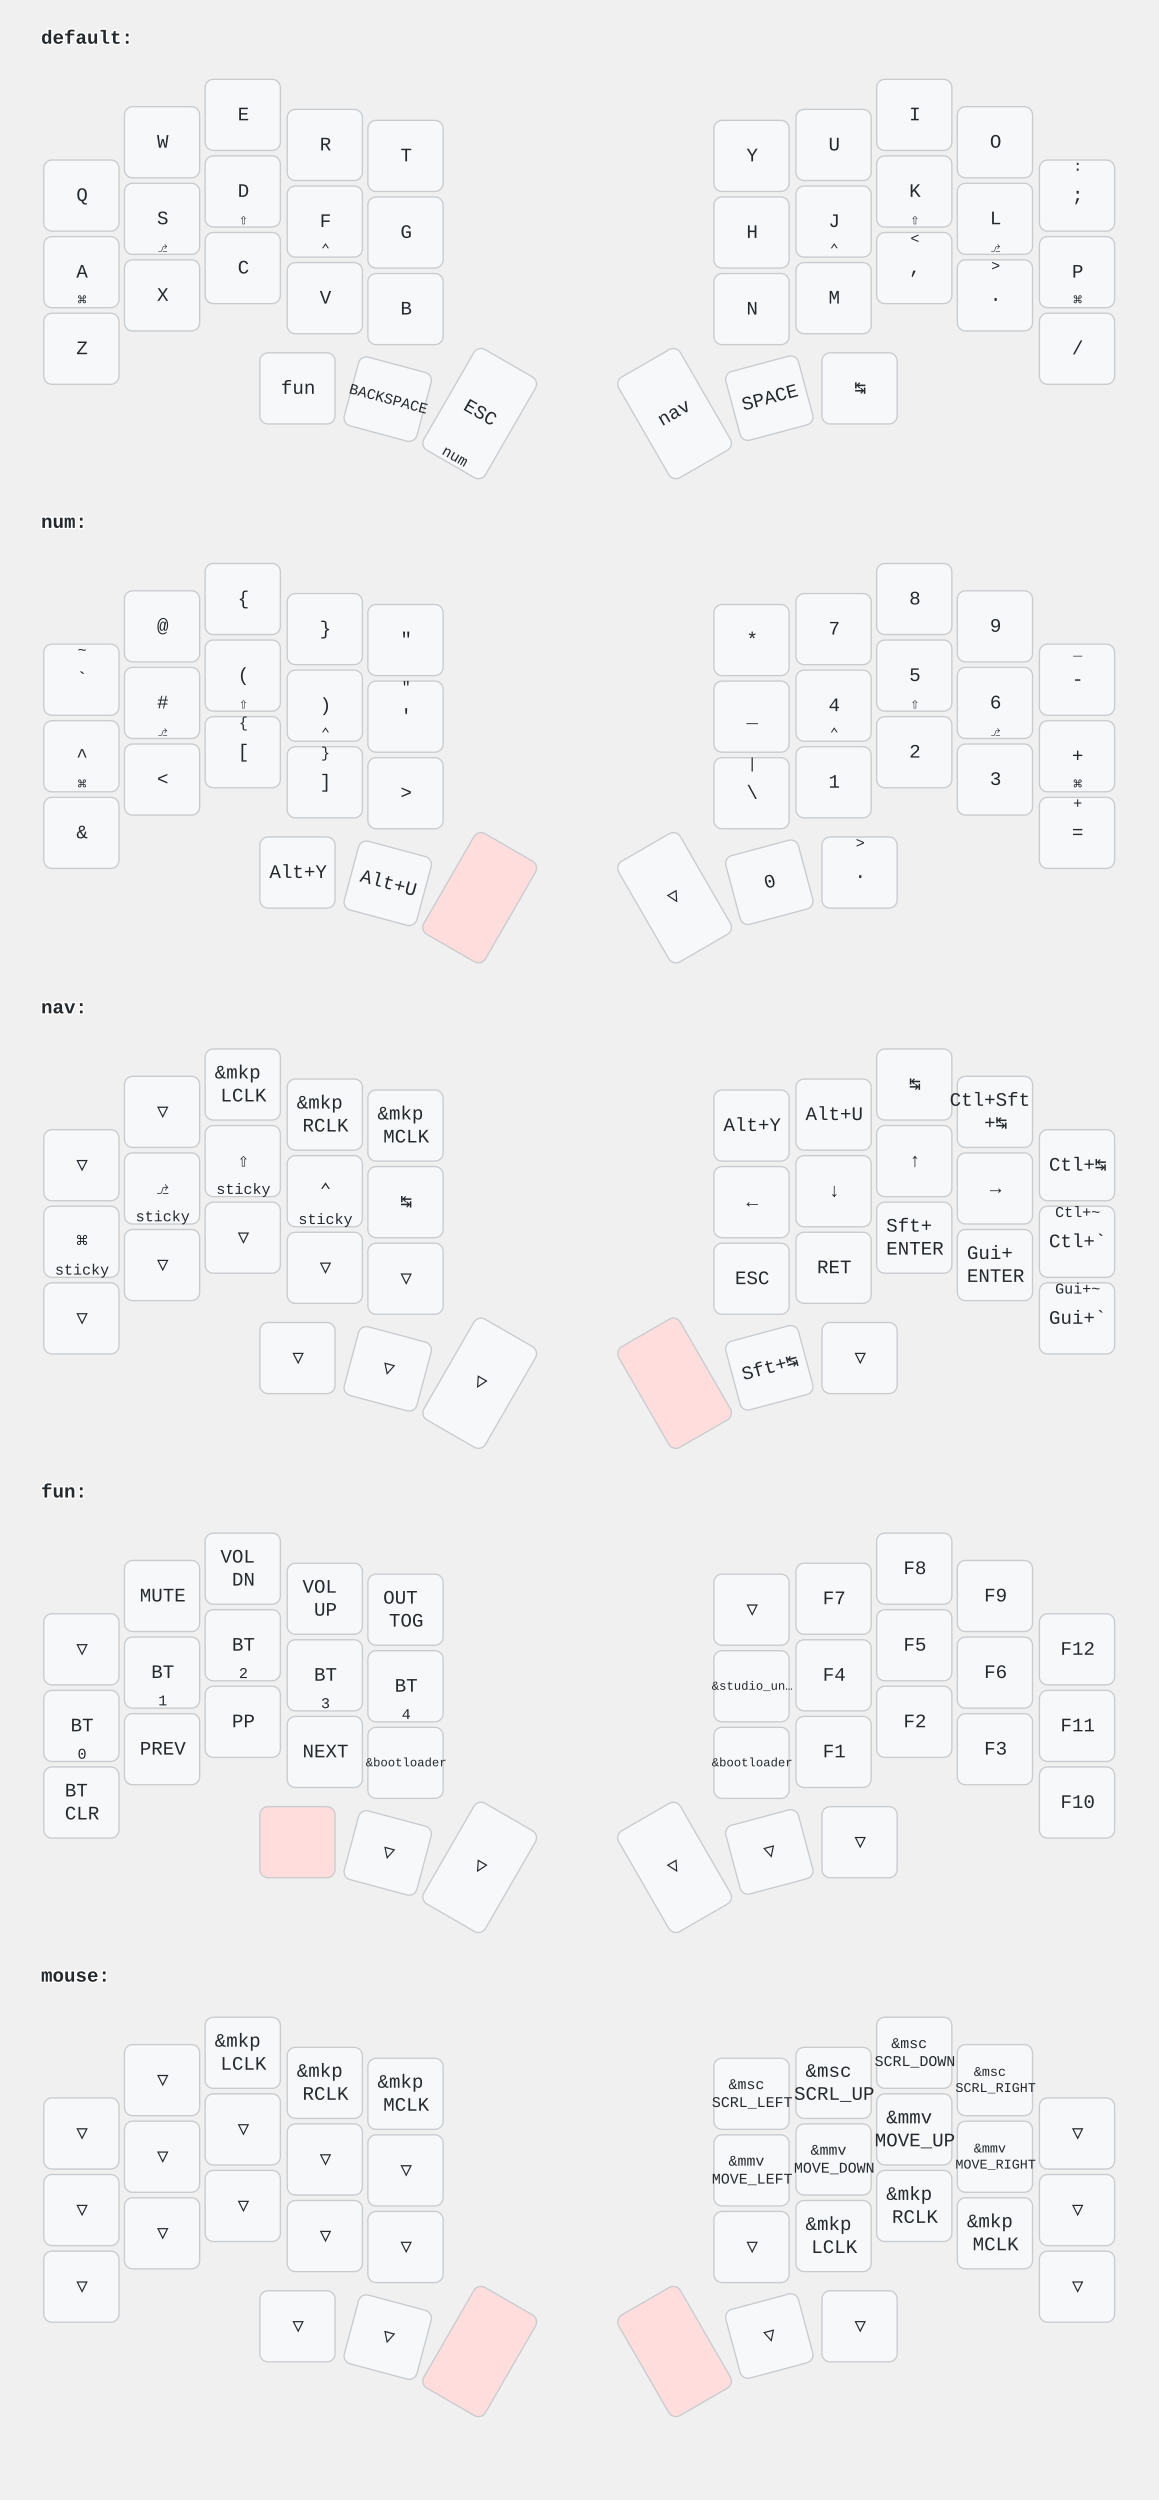
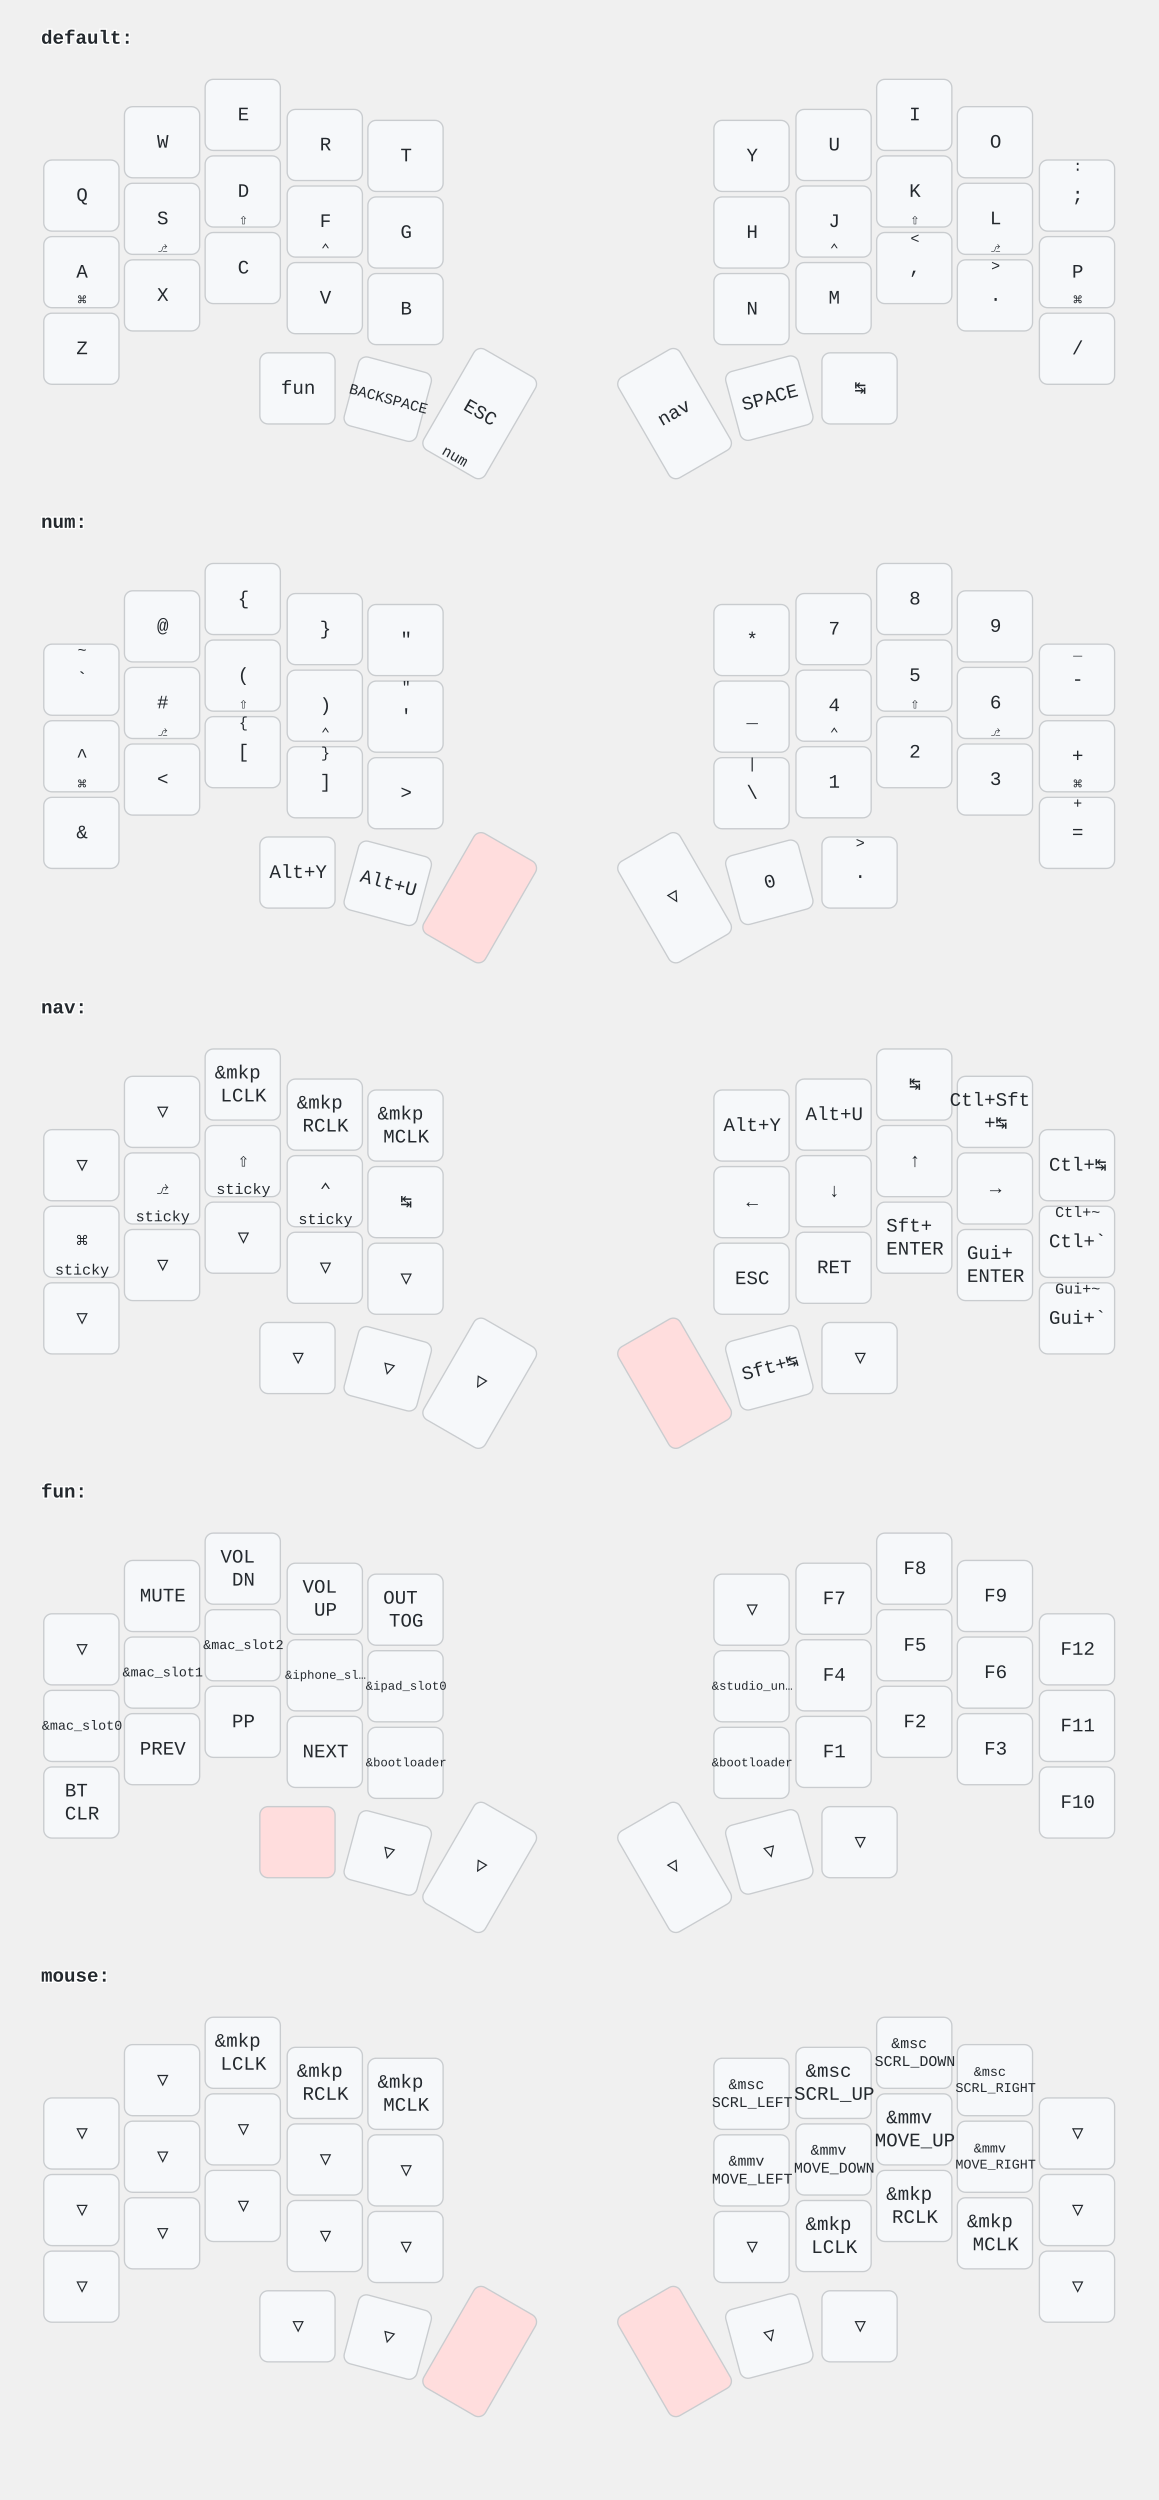
<svg xmlns="http://www.w3.org/2000/svg" width="847" height="1828" viewBox="0 0 847 1828" class="keymap">
  <style>/* font and background color specifications */
svg {
    font-family: SFMono-Regular,Consolas,Liberation Mono,Menlo,monospace;
    font-size: 14px;
    font-kerning: normal;
    text-rendering: optimizeLegibility;
    fill: #24292e;
}

/* default key styling */
rect {
    fill: #f6f8fa;
    stroke: #c9cccf;
    stroke-width: 1;
}

/* color accent for combo boxes */
rect.combo {
    fill: #cdf;
}

/* color accent for held keys */
rect.held, rect.combo.held {
    fill: #fdd;
}

/* color accent for ghost (optional) keys */
rect.ghost, rect.combo.ghost {
    fill: #ddd;
}

text {
    text-anchor: middle;
    dominant-baseline: middle;
}

/* styling for layer labels */
text.label {
    font-weight: bold;
    text-anchor: start;
    stroke: white;
    stroke-width: 2;
    paint-order: stroke;
}

/* styling for combo tap, and key hold/shifted label text */
text.combo, text.hold, text.shifted {
    font-size: 11px;
}

text.hold {
    text-anchor: middle;
    dominant-baseline: auto;
}

text.shifted {
    text-anchor: middle;
    dominant-baseline: hanging;
}

/* styling for hold/shifted label text in combo box */
text.combo.hold, text.combo.shifted {
    font-size: 8px;
}

/* styling for combo dendrons */
path {
    stroke-width: 1;
    stroke: gray;
    fill: none;
}
</style>
  <g transform="translate(30, 0)" class="layer-default">
    <text x="0" y="28" class="label" id="default">default:</text>
    <g transform="translate(0, 56)">
      <g transform="translate(30, 87)" class="key keypos-0">
        <rect rx="6" ry="6" x="-28" y="-26" width="55" height="52" class="key" />
        <text x="0" y="0" class="key tap">Q</text>
      </g>
      <g transform="translate(89, 48)" class="key keypos-1">
        <rect rx="6" ry="6" x="-28" y="-26" width="55" height="52" class="key" />
        <text x="0" y="0" class="key tap">W</text>
      </g>
      <g transform="translate(148, 28)" class="key keypos-2">
        <rect rx="6" ry="6" x="-28" y="-26" width="55" height="52" class="key" />
        <text x="0" y="0" class="key tap">E</text>
      </g>
      <g transform="translate(208, 50)" class="key keypos-3">
        <rect rx="6" ry="6" x="-28" y="-26" width="55" height="52" class="key" />
        <text x="0" y="0" class="key tap">R</text>
      </g>
      <g transform="translate(267, 58)" class="key keypos-4">
        <rect rx="6" ry="6" x="-28" y="-26" width="55" height="52" class="key" />
        <text x="0" y="0" class="key tap">T</text>
      </g>
      <g transform="translate(520, 58)" class="key keypos-5">
        <rect rx="6" ry="6" x="-28" y="-26" width="55" height="52" class="key" />
        <text x="0" y="0" class="key tap">Y</text>
      </g>
      <g transform="translate(580, 50)" class="key keypos-6">
        <rect rx="6" ry="6" x="-28" y="-26" width="55" height="52" class="key" />
        <text x="0" y="0" class="key tap">U</text>
      </g>
      <g transform="translate(639, 28)" class="key keypos-7">
        <rect rx="6" ry="6" x="-28" y="-26" width="55" height="52" class="key" />
        <text x="0" y="0" class="key tap">I</text>
      </g>
      <g transform="translate(698, 48)" class="key keypos-8">
        <rect rx="6" ry="6" x="-28" y="-26" width="55" height="52" class="key" />
        <text x="0" y="0" class="key tap">O</text>
      </g>
      <g transform="translate(758, 87)" class="key keypos-9">
        <rect rx="6" ry="6" x="-28" y="-26" width="55" height="52" class="key" />
        <text x="0" y="0" class="key tap">;</text>
        <text x="0" y="-24" class="key shifted">:</text>
      </g>
      <g transform="translate(30, 143)" class="key keypos-10">
        <rect rx="6" ry="6" x="-28" y="-26" width="55" height="52" class="key" />
        <text x="0" y="0" class="key tap">A</text>
        <text x="0" y="24" class="key hold">⌘</text>
      </g>
      <g transform="translate(89, 104)" class="key keypos-11">
        <rect rx="6" ry="6" x="-28" y="-26" width="55" height="52" class="key" />
        <text x="0" y="0" class="key tap">S</text>
        <text x="0" y="24" class="key hold">⎇</text>
      </g>
      <g transform="translate(148, 84)" class="key keypos-12">
        <rect rx="6" ry="6" x="-28" y="-26" width="55" height="52" class="key" />
        <text x="0" y="0" class="key tap">D</text>
        <text x="0" y="24" class="key hold">⇧</text>
      </g>
      <g transform="translate(208, 106)" class="key keypos-13">
        <rect rx="6" ry="6" x="-28" y="-26" width="55" height="52" class="key" />
        <text x="0" y="0" class="key tap">F</text>
        <text x="0" y="24" class="key hold">⌃</text>
      </g>
      <g transform="translate(267, 114)" class="key keypos-14">
        <rect rx="6" ry="6" x="-28" y="-26" width="55" height="52" class="key" />
        <text x="0" y="0" class="key tap">G</text>
      </g>
      <g transform="translate(520, 114)" class="key keypos-15">
        <rect rx="6" ry="6" x="-28" y="-26" width="55" height="52" class="key" />
        <text x="0" y="0" class="key tap">H</text>
      </g>
      <g transform="translate(580, 106)" class="key keypos-16">
        <rect rx="6" ry="6" x="-28" y="-26" width="55" height="52" class="key" />
        <text x="0" y="0" class="key tap">J</text>
        <text x="0" y="24" class="key hold">⌃</text>
      </g>
      <g transform="translate(639, 84)" class="key keypos-17">
        <rect rx="6" ry="6" x="-28" y="-26" width="55" height="52" class="key" />
        <text x="0" y="0" class="key tap">K</text>
        <text x="0" y="24" class="key hold">⇧</text>
      </g>
      <g transform="translate(698, 104)" class="key keypos-18">
        <rect rx="6" ry="6" x="-28" y="-26" width="55" height="52" class="key" />
        <text x="0" y="0" class="key tap">L</text>
        <text x="0" y="24" class="key hold">⎇</text>
      </g>
      <g transform="translate(758, 143)" class="key keypos-19">
        <rect rx="6" ry="6" x="-28" y="-26" width="55" height="52" class="key" />
        <text x="0" y="0" class="key tap">P</text>
        <text x="0" y="24" class="key hold">⌘</text>
      </g>
      <g transform="translate(30, 199)" class="key keypos-20">
        <rect rx="6" ry="6" x="-28" y="-26" width="55" height="52" class="key" />
        <text x="0" y="0" class="key tap">Z</text>
      </g>
      <g transform="translate(89, 160)" class="key keypos-21">
        <rect rx="6" ry="6" x="-28" y="-26" width="55" height="52" class="key" />
        <text x="0" y="0" class="key tap">X</text>
      </g>
      <g transform="translate(148, 140)" class="key keypos-22">
        <rect rx="6" ry="6" x="-28" y="-26" width="55" height="52" class="key" />
        <text x="0" y="0" class="key tap">C</text>
      </g>
      <g transform="translate(208, 162)" class="key keypos-23">
        <rect rx="6" ry="6" x="-28" y="-26" width="55" height="52" class="key" />
        <text x="0" y="0" class="key tap">V</text>
      </g>
      <g transform="translate(267, 170)" class="key keypos-24">
        <rect rx="6" ry="6" x="-28" y="-26" width="55" height="52" class="key" />
        <text x="0" y="0" class="key tap">B</text>
      </g>
      <g transform="translate(520, 170)" class="key keypos-25">
        <rect rx="6" ry="6" x="-28" y="-26" width="55" height="52" class="key" />
        <text x="0" y="0" class="key tap">N</text>
      </g>
      <g transform="translate(580, 162)" class="key keypos-26">
        <rect rx="6" ry="6" x="-28" y="-26" width="55" height="52" class="key" />
        <text x="0" y="0" class="key tap">M</text>
      </g>
      <g transform="translate(639, 140)" class="key keypos-27">
        <rect rx="6" ry="6" x="-28" y="-26" width="55" height="52" class="key" />
        <text x="0" y="0" class="key tap">,</text>
        <text x="0" y="-24" class="key shifted">&lt;</text>
      </g>
      <g transform="translate(698, 160)" class="key keypos-28">
        <rect rx="6" ry="6" x="-28" y="-26" width="55" height="52" class="key" />
        <text x="0" y="0" class="key tap">.</text>
        <text x="0" y="-24" class="key shifted">&gt;</text>
      </g>
      <g transform="translate(758, 199)" class="key keypos-29">
        <rect rx="6" ry="6" x="-28" y="-26" width="55" height="52" class="key" />
        <text x="0" y="0" class="key tap">/</text>
      </g>
      <g transform="translate(188, 228)" class="key keypos-30">
        <rect rx="6" ry="6" x="-28" y="-26" width="55" height="52" class="key" />
        <a href="#fun">
          <text x="0" y="0" class="key tap layer-activator">fun</text>
        </a>
      </g>
      <g transform="translate(254, 236) rotate(15.0)" class="key keypos-31">
        <rect rx="6" ry="6" x="-28" y="-26" width="55" height="52" class="key" />
        <text x="0" y="0" class="key tap">
          <tspan style="font-size: 78%">BACKSPACE</tspan>
        </text>
      </g>
      <g transform="translate(321, 246) rotate(30.0)" class="key keypos-32">
        <rect rx="6" ry="6" x="-26" y="-42" width="52" height="85" class="key" />
        <text x="0" y="0" class="key tap">ESC</text>
        <a href="#num">
          <text x="0" y="40" class="key hold layer-activator">num</text>
        </a>
      </g>
      <g transform="translate(463, 246) rotate(-30.0)" class="key keypos-33">
        <rect rx="6" ry="6" x="-26" y="-42" width="52" height="85" class="key" />
        <a href="#nav">
          <text x="0" y="0" class="key tap layer-activator">nav</text>
        </a>
      </g>
      <g transform="translate(533, 235) rotate(-15.0)" class="key keypos-34">
        <rect rx="6" ry="6" x="-28" y="-26" width="55" height="52" class="key" />
        <text x="0" y="0" class="key tap">SPACE</text>
      </g>
      <g transform="translate(599, 228)" class="key keypos-35">
        <rect rx="6" ry="6" x="-28" y="-26" width="55" height="52" class="key" />
        <text x="0" y="0" class="key tap">↹</text>
      </g>
    </g>
  </g>
  <g transform="translate(30, 354)" class="layer-num">
    <text x="0" y="28" class="label" id="num">num:</text>
    <g transform="translate(0, 56)">
      <g transform="translate(30, 87)" class="key keypos-0">
        <rect rx="6" ry="6" x="-28" y="-26" width="55" height="52" class="key" />
        <text x="0" y="0" class="key tap">`</text>
        <text x="0" y="-24" class="key shifted">~</text>
      </g>
      <g transform="translate(89, 48)" class="key keypos-1">
        <rect rx="6" ry="6" x="-28" y="-26" width="55" height="52" class="key" />
        <text x="0" y="0" class="key tap">@</text>
      </g>
      <g transform="translate(148, 28)" class="key keypos-2">
        <rect rx="6" ry="6" x="-28" y="-26" width="55" height="52" class="key" />
        <text x="0" y="0" class="key tap">{</text>
      </g>
      <g transform="translate(208, 50)" class="key keypos-3">
        <rect rx="6" ry="6" x="-28" y="-26" width="55" height="52" class="key" />
        <text x="0" y="0" class="key tap">}</text>
      </g>
      <g transform="translate(267, 58)" class="key keypos-4">
        <rect rx="6" ry="6" x="-28" y="-26" width="55" height="52" class="key" />
        <text x="0" y="0" class="key tap">"</text>
      </g>
      <g transform="translate(520, 58)" class="key keypos-5">
        <rect rx="6" ry="6" x="-28" y="-26" width="55" height="52" class="key" />
        <text x="0" y="0" class="key tap">*</text>
      </g>
      <g transform="translate(580, 50)" class="key keypos-6">
        <rect rx="6" ry="6" x="-28" y="-26" width="55" height="52" class="key" />
        <text x="0" y="0" class="key tap">7</text>
      </g>
      <g transform="translate(639, 28)" class="key keypos-7">
        <rect rx="6" ry="6" x="-28" y="-26" width="55" height="52" class="key" />
        <text x="0" y="0" class="key tap">8</text>
      </g>
      <g transform="translate(698, 48)" class="key keypos-8">
        <rect rx="6" ry="6" x="-28" y="-26" width="55" height="52" class="key" />
        <text x="0" y="0" class="key tap">9</text>
      </g>
      <g transform="translate(758, 87)" class="key keypos-9">
        <rect rx="6" ry="6" x="-28" y="-26" width="55" height="52" class="key" />
        <text x="0" y="0" class="key tap">-</text>
        <text x="0" y="-24" class="key shifted">_</text>
      </g>
      <g transform="translate(30, 143)" class="key keypos-10">
        <rect rx="6" ry="6" x="-28" y="-26" width="55" height="52" class="key" />
        <text x="0" y="0" class="key tap">^</text>
        <text x="0" y="24" class="key hold">⌘</text>
      </g>
      <g transform="translate(89, 104)" class="key keypos-11">
        <rect rx="6" ry="6" x="-28" y="-26" width="55" height="52" class="key" />
        <text x="0" y="0" class="key tap">#</text>
        <text x="0" y="24" class="key hold">⎇</text>
      </g>
      <g transform="translate(148, 84)" class="key keypos-12">
        <rect rx="6" ry="6" x="-28" y="-26" width="55" height="52" class="key" />
        <text x="0" y="0" class="key tap">(</text>
        <text x="0" y="24" class="key hold">⇧</text>
      </g>
      <g transform="translate(208, 106)" class="key keypos-13">
        <rect rx="6" ry="6" x="-28" y="-26" width="55" height="52" class="key" />
        <text x="0" y="0" class="key tap">)</text>
        <text x="0" y="24" class="key hold">⌃</text>
      </g>
      <g transform="translate(267, 114)" class="key keypos-14">
        <rect rx="6" ry="6" x="-28" y="-26" width="55" height="52" class="key" />
        <text x="0" y="0" class="key tap">'</text>
        <text x="0" y="-24" class="key shifted">"</text>
      </g>
      <g transform="translate(520, 114)" class="key keypos-15">
        <rect rx="6" ry="6" x="-28" y="-26" width="55" height="52" class="key" />
        <text x="0" y="0" class="key tap">_</text>
      </g>
      <g transform="translate(580, 106)" class="key keypos-16">
        <rect rx="6" ry="6" x="-28" y="-26" width="55" height="52" class="key" />
        <text x="0" y="0" class="key tap">4</text>
        <text x="0" y="24" class="key hold">⌃</text>
      </g>
      <g transform="translate(639, 84)" class="key keypos-17">
        <rect rx="6" ry="6" x="-28" y="-26" width="55" height="52" class="key" />
        <text x="0" y="0" class="key tap">5</text>
        <text x="0" y="24" class="key hold">⇧</text>
      </g>
      <g transform="translate(698, 104)" class="key keypos-18">
        <rect rx="6" ry="6" x="-28" y="-26" width="55" height="52" class="key" />
        <text x="0" y="0" class="key tap">6</text>
        <text x="0" y="24" class="key hold">⎇</text>
      </g>
      <g transform="translate(758, 143)" class="key keypos-19">
        <rect rx="6" ry="6" x="-28" y="-26" width="55" height="52" class="key" />
        <text x="0" y="0" class="key tap">+</text>
        <text x="0" y="24" class="key hold">⌘</text>
      </g>
      <g transform="translate(30, 199)" class="key keypos-20">
        <rect rx="6" ry="6" x="-28" y="-26" width="55" height="52" class="key" />
        <text x="0" y="0" class="key tap">&amp;</text>
      </g>
      <g transform="translate(89, 160)" class="key keypos-21">
        <rect rx="6" ry="6" x="-28" y="-26" width="55" height="52" class="key" />
        <text x="0" y="0" class="key tap">&lt;</text>
      </g>
      <g transform="translate(148, 140)" class="key keypos-22">
        <rect rx="6" ry="6" x="-28" y="-26" width="55" height="52" class="key" />
        <text x="0" y="0" class="key tap">[</text>
        <text x="0" y="-24" class="key shifted">{</text>
      </g>
      <g transform="translate(208, 162)" class="key keypos-23">
        <rect rx="6" ry="6" x="-28" y="-26" width="55" height="52" class="key" />
        <text x="0" y="0" class="key tap">]</text>
        <text x="0" y="-24" class="key shifted">}</text>
      </g>
      <g transform="translate(267, 170)" class="key keypos-24">
        <rect rx="6" ry="6" x="-28" y="-26" width="55" height="52" class="key" />
        <text x="0" y="0" class="key tap">&gt;</text>
      </g>
      <g transform="translate(520, 170)" class="key keypos-25">
        <rect rx="6" ry="6" x="-28" y="-26" width="55" height="52" class="key" />
        <text x="0" y="0" class="key tap">\</text>
        <text x="0" y="-24" class="key shifted">|</text>
      </g>
      <g transform="translate(580, 162)" class="key keypos-26">
        <rect rx="6" ry="6" x="-28" y="-26" width="55" height="52" class="key" />
        <text x="0" y="0" class="key tap">1</text>
      </g>
      <g transform="translate(639, 140)" class="key keypos-27">
        <rect rx="6" ry="6" x="-28" y="-26" width="55" height="52" class="key" />
        <text x="0" y="0" class="key tap">2</text>
      </g>
      <g transform="translate(698, 160)" class="key keypos-28">
        <rect rx="6" ry="6" x="-28" y="-26" width="55" height="52" class="key" />
        <text x="0" y="0" class="key tap">3</text>
      </g>
      <g transform="translate(758, 199)" class="key keypos-29">
        <rect rx="6" ry="6" x="-28" y="-26" width="55" height="52" class="key" />
        <text x="0" y="0" class="key tap">=</text>
        <text x="0" y="-24" class="key shifted">+</text>
      </g>
      <g transform="translate(188, 228)" class="key keypos-30">
        <rect rx="6" ry="6" x="-28" y="-26" width="55" height="52" class="key" />
        <text x="0" y="0" class="key tap">Alt+Y</text>
      </g>
      <g transform="translate(254, 236) rotate(15.0)" class="key keypos-31">
        <rect rx="6" ry="6" x="-28" y="-26" width="55" height="52" class="key" />
        <text x="0" y="0" class="key tap">Alt+U</text>
      </g>
      <g transform="translate(321, 246) rotate(30.0)" class="key held keypos-32">
        <rect rx="6" ry="6" x="-26" y="-42" width="52" height="85" class="key held" />
      </g>
      <g transform="translate(463, 246) rotate(-30.0)" class="key trans keypos-33">
        <rect rx="6" ry="6" x="-26" y="-42" width="52" height="85" class="key trans" />
        <text x="0" y="0" class="key trans tap">▽</text>
      </g>
      <g transform="translate(533, 235) rotate(-15.0)" class="key keypos-34">
        <rect rx="6" ry="6" x="-28" y="-26" width="55" height="52" class="key" />
        <text x="0" y="0" class="key tap">0</text>
      </g>
      <g transform="translate(599, 228)" class="key keypos-35">
        <rect rx="6" ry="6" x="-28" y="-26" width="55" height="52" class="key" />
        <text x="0" y="0" class="key tap">.</text>
        <text x="0" y="-24" class="key shifted">&gt;</text>
      </g>
    </g>
  </g>
  <g transform="translate(30, 709)" class="layer-nav">
    <text x="0" y="28" class="label" id="nav">nav:</text>
    <g transform="translate(0, 56)">
      <g transform="translate(30, 87)" class="key trans keypos-0">
        <rect rx="6" ry="6" x="-28" y="-26" width="55" height="52" class="key trans" />
        <text x="0" y="0" class="key trans tap">▽</text>
      </g>
      <g transform="translate(89, 48)" class="key trans keypos-1">
        <rect rx="6" ry="6" x="-28" y="-26" width="55" height="52" class="key trans" />
        <text x="0" y="0" class="key trans tap">▽</text>
      </g>
      <g transform="translate(148, 28)" class="key keypos-2">
        <rect rx="6" ry="6" x="-28" y="-26" width="55" height="52" class="key" />
        <text x="0" y="0" class="key tap">
          <tspan x="0" dy="-0.6em">&amp;mkp</tspan>
          <tspan x="0" dy="1.2em">LCLK</tspan>
        </text>
      </g>
      <g transform="translate(208, 50)" class="key keypos-3">
        <rect rx="6" ry="6" x="-28" y="-26" width="55" height="52" class="key" />
        <text x="0" y="0" class="key tap">
          <tspan x="0" dy="-0.6em">&amp;mkp</tspan>
          <tspan x="0" dy="1.2em">RCLK</tspan>
        </text>
      </g>
      <g transform="translate(267, 58)" class="key keypos-4">
        <rect rx="6" ry="6" x="-28" y="-26" width="55" height="52" class="key" />
        <text x="0" y="0" class="key tap">
          <tspan x="0" dy="-0.6em">&amp;mkp</tspan>
          <tspan x="0" dy="1.2em">MCLK</tspan>
        </text>
      </g>
      <g transform="translate(520, 58)" class="key keypos-5">
        <rect rx="6" ry="6" x="-28" y="-26" width="55" height="52" class="key" />
        <text x="0" y="0" class="key tap">Alt+Y</text>
      </g>
      <g transform="translate(580, 50)" class="key keypos-6">
        <rect rx="6" ry="6" x="-28" y="-26" width="55" height="52" class="key" />
        <text x="0" y="0" class="key tap">Alt+U</text>
      </g>
      <g transform="translate(639, 28)" class="key keypos-7">
        <rect rx="6" ry="6" x="-28" y="-26" width="55" height="52" class="key" />
        <text x="0" y="0" class="key tap">↹</text>
      </g>
      <g transform="translate(698, 48)" class="key keypos-8">
        <rect rx="6" ry="6" x="-28" y="-26" width="55" height="52" class="key" />
        <text x="0" y="0" class="key tap">
          <tspan x="0" dy="-0.6em">Ctl+Sft</tspan>
          <tspan x="0" dy="1.2em">+↹</tspan>
        </text>
      </g>
      <g transform="translate(758, 87)" class="key keypos-9">
        <rect rx="6" ry="6" x="-28" y="-26" width="55" height="52" class="key" />
        <text x="0" y="0" class="key tap">Ctl+↹</text>
      </g>
      <g transform="translate(30, 143)" class="key keypos-10">
        <rect rx="6" ry="6" x="-28" y="-26" width="55" height="52" class="key" />
        <text x="0" y="0" class="key tap">⌘</text>
        <text x="0" y="24" class="key hold">sticky</text>
      </g>
      <g transform="translate(89, 104)" class="key keypos-11">
        <rect rx="6" ry="6" x="-28" y="-26" width="55" height="52" class="key" />
        <text x="0" y="0" class="key tap">⎇</text>
        <text x="0" y="24" class="key hold">sticky</text>
      </g>
      <g transform="translate(148, 84)" class="key keypos-12">
        <rect rx="6" ry="6" x="-28" y="-26" width="55" height="52" class="key" />
        <text x="0" y="0" class="key tap">⇧</text>
        <text x="0" y="24" class="key hold">sticky</text>
      </g>
      <g transform="translate(208, 106)" class="key keypos-13">
        <rect rx="6" ry="6" x="-28" y="-26" width="55" height="52" class="key" />
        <text x="0" y="0" class="key tap">⌃</text>
        <text x="0" y="24" class="key hold">sticky</text>
      </g>
      <g transform="translate(267, 114)" class="key keypos-14">
        <rect rx="6" ry="6" x="-28" y="-26" width="55" height="52" class="key" />
        <text x="0" y="0" class="key tap">↹</text>
      </g>
      <g transform="translate(520, 114)" class="key keypos-15">
        <rect rx="6" ry="6" x="-28" y="-26" width="55" height="52" class="key" />
        <text x="0" y="0" class="key tap">←</text>
      </g>
      <g transform="translate(580, 106)" class="key keypos-16">
        <rect rx="6" ry="6" x="-28" y="-26" width="55" height="52" class="key" />
        <text x="0" y="0" class="key tap">↓</text>
      </g>
      <g transform="translate(639, 84)" class="key keypos-17">
        <rect rx="6" ry="6" x="-28" y="-26" width="55" height="52" class="key" />
        <text x="0" y="0" class="key tap">↑</text>
      </g>
      <g transform="translate(698, 104)" class="key keypos-18">
        <rect rx="6" ry="6" x="-28" y="-26" width="55" height="52" class="key" />
        <text x="0" y="0" class="key tap">→</text>
      </g>
      <g transform="translate(758, 143)" class="key keypos-19">
        <rect rx="6" ry="6" x="-28" y="-26" width="55" height="52" class="key" />
        <text x="0" y="0" class="key tap">Ctl+`</text>
        <text x="0" y="-24" class="key shifted">Ctl+~</text>
      </g>
      <g transform="translate(30, 199)" class="key trans keypos-20">
        <rect rx="6" ry="6" x="-28" y="-26" width="55" height="52" class="key trans" />
        <text x="0" y="0" class="key trans tap">▽</text>
      </g>
      <g transform="translate(89, 160)" class="key trans keypos-21">
        <rect rx="6" ry="6" x="-28" y="-26" width="55" height="52" class="key trans" />
        <text x="0" y="0" class="key trans tap">▽</text>
      </g>
      <g transform="translate(148, 140)" class="key trans keypos-22">
        <rect rx="6" ry="6" x="-28" y="-26" width="55" height="52" class="key trans" />
        <text x="0" y="0" class="key trans tap">▽</text>
      </g>
      <g transform="translate(208, 162)" class="key trans keypos-23">
        <rect rx="6" ry="6" x="-28" y="-26" width="55" height="52" class="key trans" />
        <text x="0" y="0" class="key trans tap">▽</text>
      </g>
      <g transform="translate(267, 170)" class="key trans keypos-24">
        <rect rx="6" ry="6" x="-28" y="-26" width="55" height="52" class="key trans" />
        <text x="0" y="0" class="key trans tap">▽</text>
      </g>
      <g transform="translate(520, 170)" class="key keypos-25">
        <rect rx="6" ry="6" x="-28" y="-26" width="55" height="52" class="key" />
        <text x="0" y="0" class="key tap">ESC</text>
      </g>
      <g transform="translate(580, 162)" class="key keypos-26">
        <rect rx="6" ry="6" x="-28" y="-26" width="55" height="52" class="key" />
        <text x="0" y="0" class="key tap">RET</text>
      </g>
      <g transform="translate(639, 140)" class="key keypos-27">
        <rect rx="6" ry="6" x="-28" y="-26" width="55" height="52" class="key" />
        <text x="0" y="0" class="key tap">
          <tspan x="0" dy="-0.6em">Sft+</tspan>
          <tspan x="0" dy="1.2em">ENTER</tspan>
        </text>
      </g>
      <g transform="translate(698, 160)" class="key keypos-28">
        <rect rx="6" ry="6" x="-28" y="-26" width="55" height="52" class="key" />
        <text x="0" y="0" class="key tap">
          <tspan x="0" dy="-0.6em">Gui+</tspan>
          <tspan x="0" dy="1.2em">ENTER</tspan>
        </text>
      </g>
      <g transform="translate(758, 199)" class="key keypos-29">
        <rect rx="6" ry="6" x="-28" y="-26" width="55" height="52" class="key" />
        <text x="0" y="0" class="key tap">Gui+`</text>
        <text x="0" y="-24" class="key shifted">Gui+~</text>
      </g>
      <g transform="translate(188, 228)" class="key trans keypos-30">
        <rect rx="6" ry="6" x="-28" y="-26" width="55" height="52" class="key trans" />
        <text x="0" y="0" class="key trans tap">▽</text>
      </g>
      <g transform="translate(254, 236) rotate(15.0)" class="key trans keypos-31">
        <rect rx="6" ry="6" x="-28" y="-26" width="55" height="52" class="key trans" />
        <text x="0" y="0" class="key trans tap">▽</text>
      </g>
      <g transform="translate(321, 246) rotate(30.0)" class="key trans keypos-32">
        <rect rx="6" ry="6" x="-26" y="-42" width="52" height="85" class="key trans" />
        <text x="0" y="0" class="key trans tap">▽</text>
      </g>
      <g transform="translate(463, 246) rotate(-30.0)" class="key held keypos-33">
        <rect rx="6" ry="6" x="-26" y="-42" width="52" height="85" class="key held" />
      </g>
      <g transform="translate(533, 235) rotate(-15.0)" class="key keypos-34">
        <rect rx="6" ry="6" x="-28" y="-26" width="55" height="52" class="key" />
        <text x="0" y="0" class="key tap">Sft+↹</text>
      </g>
      <g transform="translate(599, 228)" class="key trans keypos-35">
        <rect rx="6" ry="6" x="-28" y="-26" width="55" height="52" class="key trans" />
        <text x="0" y="0" class="key trans tap">▽</text>
      </g>
    </g>
  </g>
  <g transform="translate(30, 1063)" class="layer-fun">
    <text x="0" y="28" class="label" id="fun">fun:</text>
    <g transform="translate(0, 56)">
      <g transform="translate(30, 87)" class="key trans keypos-0">
        <rect rx="6" ry="6" x="-28" y="-26" width="55" height="52" class="key trans" />
        <text x="0" y="0" class="key trans tap">▽</text>
      </g>
      <g transform="translate(89, 48)" class="key keypos-1">
        <rect rx="6" ry="6" x="-28" y="-26" width="55" height="52" class="key" />
        <text x="0" y="0" class="key tap">MUTE</text>
      </g>
      <g transform="translate(148, 28)" class="key keypos-2">
        <rect rx="6" ry="6" x="-28" y="-26" width="55" height="52" class="key" />
        <text x="0" y="0" class="key tap">
          <tspan x="0" dy="-0.6em">VOL</tspan>
          <tspan x="0" dy="1.2em">DN</tspan>
        </text>
      </g>
      <g transform="translate(208, 50)" class="key keypos-3">
        <rect rx="6" ry="6" x="-28" y="-26" width="55" height="52" class="key" />
        <text x="0" y="0" class="key tap">
          <tspan x="0" dy="-0.6em">VOL</tspan>
          <tspan x="0" dy="1.2em">UP</tspan>
        </text>
      </g>
      <g transform="translate(267, 58)" class="key keypos-4">
        <rect rx="6" ry="6" x="-28" y="-26" width="55" height="52" class="key" />
        <text x="0" y="0" class="key tap">
          <tspan x="0" dy="-0.6em">OUT</tspan>
          <tspan x="0" dy="1.2em">TOG</tspan>
        </text>
      </g>
      <g transform="translate(520, 58)" class="key trans keypos-5">
        <rect rx="6" ry="6" x="-28" y="-26" width="55" height="52" class="key trans" />
        <text x="0" y="0" class="key trans tap">▽</text>
      </g>
      <g transform="translate(580, 50)" class="key keypos-6">
        <rect rx="6" ry="6" x="-28" y="-26" width="55" height="52" class="key" />
        <text x="0" y="0" class="key tap">F7</text>
      </g>
      <g transform="translate(639, 28)" class="key keypos-7">
        <rect rx="6" ry="6" x="-28" y="-26" width="55" height="52" class="key" />
        <text x="0" y="0" class="key tap">F8</text>
      </g>
      <g transform="translate(698, 48)" class="key keypos-8">
        <rect rx="6" ry="6" x="-28" y="-26" width="55" height="52" class="key" />
        <text x="0" y="0" class="key tap">F9</text>
      </g>
      <g transform="translate(758, 87)" class="key keypos-9">
        <rect rx="6" ry="6" x="-28" y="-26" width="55" height="52" class="key" />
        <text x="0" y="0" class="key tap">F12</text>
      </g>
      <g transform="translate(30, 143)" class="key keypos-10">
        <rect rx="6" ry="6" x="-28" y="-26" width="55" height="52" class="key" />
-         <text x="0" y="0" class="key tap">BT</text>
-         <text x="0" y="24" class="key hold">0</text>
+         <text x="0" y="0" class="key tap">
+           <tspan style="font-size: 70%">&amp;mac_slot0</tspan>
+         </text>
      </g>
      <g transform="translate(89, 104)" class="key keypos-11">
        <rect rx="6" ry="6" x="-28" y="-26" width="55" height="52" class="key" />
-         <text x="0" y="0" class="key tap">BT</text>
-         <text x="0" y="24" class="key hold">1</text>
+         <text x="0" y="0" class="key tap">
+           <tspan style="font-size: 70%">&amp;mac_slot1</tspan>
+         </text>
      </g>
      <g transform="translate(148, 84)" class="key keypos-12">
        <rect rx="6" ry="6" x="-28" y="-26" width="55" height="52" class="key" />
-         <text x="0" y="0" class="key tap">BT</text>
-         <text x="0" y="24" class="key hold">2</text>
+         <text x="0" y="0" class="key tap">
+           <tspan style="font-size: 70%">&amp;mac_slot2</tspan>
+         </text>
      </g>
      <g transform="translate(208, 106)" class="key keypos-13">
        <rect rx="6" ry="6" x="-28" y="-26" width="55" height="52" class="key" />
-         <text x="0" y="0" class="key tap">BT</text>
-         <text x="0" y="24" class="key hold">3</text>
+         <text x="0" y="0" class="key tap">
+           <tspan style="font-size: 64%">&amp;iphone_sl…</tspan>
+         </text>
      </g>
      <g transform="translate(267, 114)" class="key keypos-14">
        <rect rx="6" ry="6" x="-28" y="-26" width="55" height="52" class="key" />
-         <text x="0" y="0" class="key tap">BT</text>
-         <text x="0" y="24" class="key hold">4</text>
+         <text x="0" y="0" class="key tap">
+           <tspan style="font-size: 64%">&amp;ipad_slot0</tspan>
+         </text>
      </g>
      <g transform="translate(520, 114)" class="key keypos-15">
        <rect rx="6" ry="6" x="-28" y="-26" width="55" height="52" class="key" />
        <text x="0" y="0" class="key tap">
          <tspan style="font-size: 64%">&amp;studio_un…</tspan>
        </text>
      </g>
      <g transform="translate(580, 106)" class="key keypos-16">
        <rect rx="6" ry="6" x="-28" y="-26" width="55" height="52" class="key" />
        <text x="0" y="0" class="key tap">F4</text>
      </g>
      <g transform="translate(639, 84)" class="key keypos-17">
        <rect rx="6" ry="6" x="-28" y="-26" width="55" height="52" class="key" />
        <text x="0" y="0" class="key tap">F5</text>
      </g>
      <g transform="translate(698, 104)" class="key keypos-18">
        <rect rx="6" ry="6" x="-28" y="-26" width="55" height="52" class="key" />
        <text x="0" y="0" class="key tap">F6</text>
      </g>
      <g transform="translate(758, 143)" class="key keypos-19">
        <rect rx="6" ry="6" x="-28" y="-26" width="55" height="52" class="key" />
        <text x="0" y="0" class="key tap">F11</text>
      </g>
      <g transform="translate(30, 199)" class="key keypos-20">
        <rect rx="6" ry="6" x="-28" y="-26" width="55" height="52" class="key" />
        <text x="0" y="0" class="key tap">
          <tspan x="0" dy="-0.6em">BT</tspan>
          <tspan x="0" dy="1.2em">CLR</tspan>
        </text>
      </g>
      <g transform="translate(89, 160)" class="key keypos-21">
        <rect rx="6" ry="6" x="-28" y="-26" width="55" height="52" class="key" />
        <text x="0" y="0" class="key tap">PREV</text>
      </g>
      <g transform="translate(148, 140)" class="key keypos-22">
        <rect rx="6" ry="6" x="-28" y="-26" width="55" height="52" class="key" />
        <text x="0" y="0" class="key tap">PP</text>
      </g>
      <g transform="translate(208, 162)" class="key keypos-23">
        <rect rx="6" ry="6" x="-28" y="-26" width="55" height="52" class="key" />
        <text x="0" y="0" class="key tap">NEXT</text>
      </g>
      <g transform="translate(267, 170)" class="key keypos-24">
        <rect rx="6" ry="6" x="-28" y="-26" width="55" height="52" class="key" />
        <text x="0" y="0" class="key tap">
          <tspan style="font-size: 64%">&amp;bootloader</tspan>
        </text>
      </g>
      <g transform="translate(520, 170)" class="key keypos-25">
        <rect rx="6" ry="6" x="-28" y="-26" width="55" height="52" class="key" />
        <text x="0" y="0" class="key tap">
          <tspan style="font-size: 64%">&amp;bootloader</tspan>
        </text>
      </g>
      <g transform="translate(580, 162)" class="key keypos-26">
        <rect rx="6" ry="6" x="-28" y="-26" width="55" height="52" class="key" />
        <text x="0" y="0" class="key tap">F1</text>
      </g>
      <g transform="translate(639, 140)" class="key keypos-27">
        <rect rx="6" ry="6" x="-28" y="-26" width="55" height="52" class="key" />
        <text x="0" y="0" class="key tap">F2</text>
      </g>
      <g transform="translate(698, 160)" class="key keypos-28">
        <rect rx="6" ry="6" x="-28" y="-26" width="55" height="52" class="key" />
        <text x="0" y="0" class="key tap">F3</text>
      </g>
      <g transform="translate(758, 199)" class="key keypos-29">
        <rect rx="6" ry="6" x="-28" y="-26" width="55" height="52" class="key" />
        <text x="0" y="0" class="key tap">F10</text>
      </g>
      <g transform="translate(188, 228)" class="key held keypos-30">
        <rect rx="6" ry="6" x="-28" y="-26" width="55" height="52" class="key held" />
      </g>
      <g transform="translate(254, 236) rotate(15.0)" class="key trans keypos-31">
        <rect rx="6" ry="6" x="-28" y="-26" width="55" height="52" class="key trans" />
        <text x="0" y="0" class="key trans tap">▽</text>
      </g>
      <g transform="translate(321, 246) rotate(30.0)" class="key trans keypos-32">
        <rect rx="6" ry="6" x="-26" y="-42" width="52" height="85" class="key trans" />
        <text x="0" y="0" class="key trans tap">▽</text>
      </g>
      <g transform="translate(463, 246) rotate(-30.0)" class="key trans keypos-33">
        <rect rx="6" ry="6" x="-26" y="-42" width="52" height="85" class="key trans" />
        <text x="0" y="0" class="key trans tap">▽</text>
      </g>
      <g transform="translate(533, 235) rotate(-15.0)" class="key trans keypos-34">
        <rect rx="6" ry="6" x="-28" y="-26" width="55" height="52" class="key trans" />
        <text x="0" y="0" class="key trans tap">▽</text>
      </g>
      <g transform="translate(599, 228)" class="key trans keypos-35">
        <rect rx="6" ry="6" x="-28" y="-26" width="55" height="52" class="key trans" />
        <text x="0" y="0" class="key trans tap">▽</text>
      </g>
    </g>
  </g>
  <g transform="translate(30, 1417)" class="layer-mouse">
    <text x="0" y="28" class="label" id="mouse">mouse:</text>
    <g transform="translate(0, 56)">
      <g transform="translate(30, 87)" class="key trans keypos-0">
        <rect rx="6" ry="6" x="-28" y="-26" width="55" height="52" class="key trans" />
        <text x="0" y="0" class="key trans tap">▽</text>
      </g>
      <g transform="translate(89, 48)" class="key trans keypos-1">
        <rect rx="6" ry="6" x="-28" y="-26" width="55" height="52" class="key trans" />
        <text x="0" y="0" class="key trans tap">▽</text>
      </g>
      <g transform="translate(148, 28)" class="key keypos-2">
        <rect rx="6" ry="6" x="-28" y="-26" width="55" height="52" class="key" />
        <text x="0" y="0" class="key tap">
          <tspan x="0" dy="-0.6em">&amp;mkp</tspan>
          <tspan x="0" dy="1.2em">LCLK</tspan>
        </text>
      </g>
      <g transform="translate(208, 50)" class="key keypos-3">
        <rect rx="6" ry="6" x="-28" y="-26" width="55" height="52" class="key" />
        <text x="0" y="0" class="key tap">
          <tspan x="0" dy="-0.6em">&amp;mkp</tspan>
          <tspan x="0" dy="1.2em">RCLK</tspan>
        </text>
      </g>
      <g transform="translate(267, 58)" class="key keypos-4">
        <rect rx="6" ry="6" x="-28" y="-26" width="55" height="52" class="key" />
        <text x="0" y="0" class="key tap">
          <tspan x="0" dy="-0.6em">&amp;mkp</tspan>
          <tspan x="0" dy="1.2em">MCLK</tspan>
        </text>
      </g>
      <g transform="translate(520, 58)" class="key keypos-5">
        <rect rx="6" ry="6" x="-28" y="-26" width="55" height="52" class="key" />
        <text x="0" y="0" class="key tap">
          <tspan x="0" dy="-0.6em" style="font-size: 78%">&amp;msc</tspan>
          <tspan x="0" dy="1.2em" style="font-size: 78%">SCRL_LEFT</tspan>
        </text>
      </g>
      <g transform="translate(580, 50)" class="key keypos-6">
        <rect rx="6" ry="6" x="-28" y="-26" width="55" height="52" class="key" />
        <text x="0" y="0" class="key tap">
          <tspan x="0" dy="-0.6em">&amp;msc</tspan>
          <tspan x="0" dy="1.2em">SCRL_UP</tspan>
        </text>
      </g>
      <g transform="translate(639, 28)" class="key keypos-7">
        <rect rx="6" ry="6" x="-28" y="-26" width="55" height="52" class="key" />
        <text x="0" y="0" class="key tap">
          <tspan x="0" dy="-0.6em" style="font-size: 78%">&amp;msc</tspan>
          <tspan x="0" dy="1.2em" style="font-size: 78%">SCRL_DOWN</tspan>
        </text>
      </g>
      <g transform="translate(698, 48)" class="key keypos-8">
        <rect rx="6" ry="6" x="-28" y="-26" width="55" height="52" class="key" />
        <text x="0" y="0" class="key tap">
          <tspan x="0" dy="-0.6em" style="font-size: 70%">&amp;msc</tspan>
          <tspan x="0" dy="1.2em" style="font-size: 70%">SCRL_RIGHT</tspan>
        </text>
      </g>
      <g transform="translate(758, 87)" class="key trans keypos-9">
        <rect rx="6" ry="6" x="-28" y="-26" width="55" height="52" class="key trans" />
        <text x="0" y="0" class="key trans tap">▽</text>
      </g>
      <g transform="translate(30, 143)" class="key trans keypos-10">
        <rect rx="6" ry="6" x="-28" y="-26" width="55" height="52" class="key trans" />
        <text x="0" y="0" class="key trans tap">▽</text>
      </g>
      <g transform="translate(89, 104)" class="key trans keypos-11">
        <rect rx="6" ry="6" x="-28" y="-26" width="55" height="52" class="key trans" />
        <text x="0" y="0" class="key trans tap">▽</text>
      </g>
      <g transform="translate(148, 84)" class="key trans keypos-12">
        <rect rx="6" ry="6" x="-28" y="-26" width="55" height="52" class="key trans" />
        <text x="0" y="0" class="key trans tap">▽</text>
      </g>
      <g transform="translate(208, 106)" class="key trans keypos-13">
        <rect rx="6" ry="6" x="-28" y="-26" width="55" height="52" class="key trans" />
        <text x="0" y="0" class="key trans tap">▽</text>
      </g>
      <g transform="translate(267, 114)" class="key trans keypos-14">
        <rect rx="6" ry="6" x="-28" y="-26" width="55" height="52" class="key trans" />
        <text x="0" y="0" class="key trans tap">▽</text>
      </g>
      <g transform="translate(520, 114)" class="key keypos-15">
        <rect rx="6" ry="6" x="-28" y="-26" width="55" height="52" class="key" />
        <text x="0" y="0" class="key tap">
          <tspan x="0" dy="-0.6em" style="font-size: 78%">&amp;mmv</tspan>
          <tspan x="0" dy="1.2em" style="font-size: 78%">MOVE_LEFT</tspan>
        </text>
      </g>
      <g transform="translate(580, 106)" class="key keypos-16">
        <rect rx="6" ry="6" x="-28" y="-26" width="55" height="52" class="key" />
        <text x="0" y="0" class="key tap">
          <tspan x="0" dy="-0.6em" style="font-size: 78%">&amp;mmv</tspan>
          <tspan x="0" dy="1.2em" style="font-size: 78%">MOVE_DOWN</tspan>
        </text>
      </g>
      <g transform="translate(639, 84)" class="key keypos-17">
        <rect rx="6" ry="6" x="-28" y="-26" width="55" height="52" class="key" />
        <text x="0" y="0" class="key tap">
          <tspan x="0" dy="-0.6em">&amp;mmv</tspan>
          <tspan x="0" dy="1.2em">MOVE_UP</tspan>
        </text>
      </g>
      <g transform="translate(698, 104)" class="key keypos-18">
        <rect rx="6" ry="6" x="-28" y="-26" width="55" height="52" class="key" />
        <text x="0" y="0" class="key tap">
          <tspan x="0" dy="-0.6em" style="font-size: 70%">&amp;mmv</tspan>
          <tspan x="0" dy="1.2em" style="font-size: 70%">MOVE_RIGHT</tspan>
        </text>
      </g>
      <g transform="translate(758, 143)" class="key trans keypos-19">
        <rect rx="6" ry="6" x="-28" y="-26" width="55" height="52" class="key trans" />
        <text x="0" y="0" class="key trans tap">▽</text>
      </g>
      <g transform="translate(30, 199)" class="key trans keypos-20">
        <rect rx="6" ry="6" x="-28" y="-26" width="55" height="52" class="key trans" />
        <text x="0" y="0" class="key trans tap">▽</text>
      </g>
      <g transform="translate(89, 160)" class="key trans keypos-21">
        <rect rx="6" ry="6" x="-28" y="-26" width="55" height="52" class="key trans" />
        <text x="0" y="0" class="key trans tap">▽</text>
      </g>
      <g transform="translate(148, 140)" class="key trans keypos-22">
        <rect rx="6" ry="6" x="-28" y="-26" width="55" height="52" class="key trans" />
        <text x="0" y="0" class="key trans tap">▽</text>
      </g>
      <g transform="translate(208, 162)" class="key trans keypos-23">
        <rect rx="6" ry="6" x="-28" y="-26" width="55" height="52" class="key trans" />
        <text x="0" y="0" class="key trans tap">▽</text>
      </g>
      <g transform="translate(267, 170)" class="key trans keypos-24">
        <rect rx="6" ry="6" x="-28" y="-26" width="55" height="52" class="key trans" />
        <text x="0" y="0" class="key trans tap">▽</text>
      </g>
      <g transform="translate(520, 170)" class="key trans keypos-25">
        <rect rx="6" ry="6" x="-28" y="-26" width="55" height="52" class="key trans" />
        <text x="0" y="0" class="key trans tap">▽</text>
      </g>
      <g transform="translate(580, 162)" class="key keypos-26">
        <rect rx="6" ry="6" x="-28" y="-26" width="55" height="52" class="key" />
        <text x="0" y="0" class="key tap">
          <tspan x="0" dy="-0.6em">&amp;mkp</tspan>
          <tspan x="0" dy="1.2em">LCLK</tspan>
        </text>
      </g>
      <g transform="translate(639, 140)" class="key keypos-27">
        <rect rx="6" ry="6" x="-28" y="-26" width="55" height="52" class="key" />
        <text x="0" y="0" class="key tap">
          <tspan x="0" dy="-0.6em">&amp;mkp</tspan>
          <tspan x="0" dy="1.2em">RCLK</tspan>
        </text>
      </g>
      <g transform="translate(698, 160)" class="key keypos-28">
        <rect rx="6" ry="6" x="-28" y="-26" width="55" height="52" class="key" />
        <text x="0" y="0" class="key tap">
          <tspan x="0" dy="-0.6em">&amp;mkp</tspan>
          <tspan x="0" dy="1.2em">MCLK</tspan>
        </text>
      </g>
      <g transform="translate(758, 199)" class="key trans keypos-29">
        <rect rx="6" ry="6" x="-28" y="-26" width="55" height="52" class="key trans" />
        <text x="0" y="0" class="key trans tap">▽</text>
      </g>
      <g transform="translate(188, 228)" class="key trans keypos-30">
        <rect rx="6" ry="6" x="-28" y="-26" width="55" height="52" class="key trans" />
        <text x="0" y="0" class="key trans tap">▽</text>
      </g>
      <g transform="translate(254, 236) rotate(15.0)" class="key trans keypos-31">
        <rect rx="6" ry="6" x="-28" y="-26" width="55" height="52" class="key trans" />
        <text x="0" y="0" class="key trans tap">▽</text>
      </g>
      <g transform="translate(321, 246) rotate(30.0)" class="key held keypos-32">
        <rect rx="6" ry="6" x="-26" y="-42" width="52" height="85" class="key held" />
      </g>
      <g transform="translate(463, 246) rotate(-30.0)" class="key held keypos-33">
        <rect rx="6" ry="6" x="-26" y="-42" width="52" height="85" class="key held" />
      </g>
      <g transform="translate(533, 235) rotate(-15.0)" class="key trans keypos-34">
        <rect rx="6" ry="6" x="-28" y="-26" width="55" height="52" class="key trans" />
        <text x="0" y="0" class="key trans tap">▽</text>
      </g>
      <g transform="translate(599, 228)" class="key trans keypos-35">
        <rect rx="6" ry="6" x="-28" y="-26" width="55" height="52" class="key trans" />
        <text x="0" y="0" class="key trans tap">▽</text>
      </g>
    </g>
  </g>
</svg>
